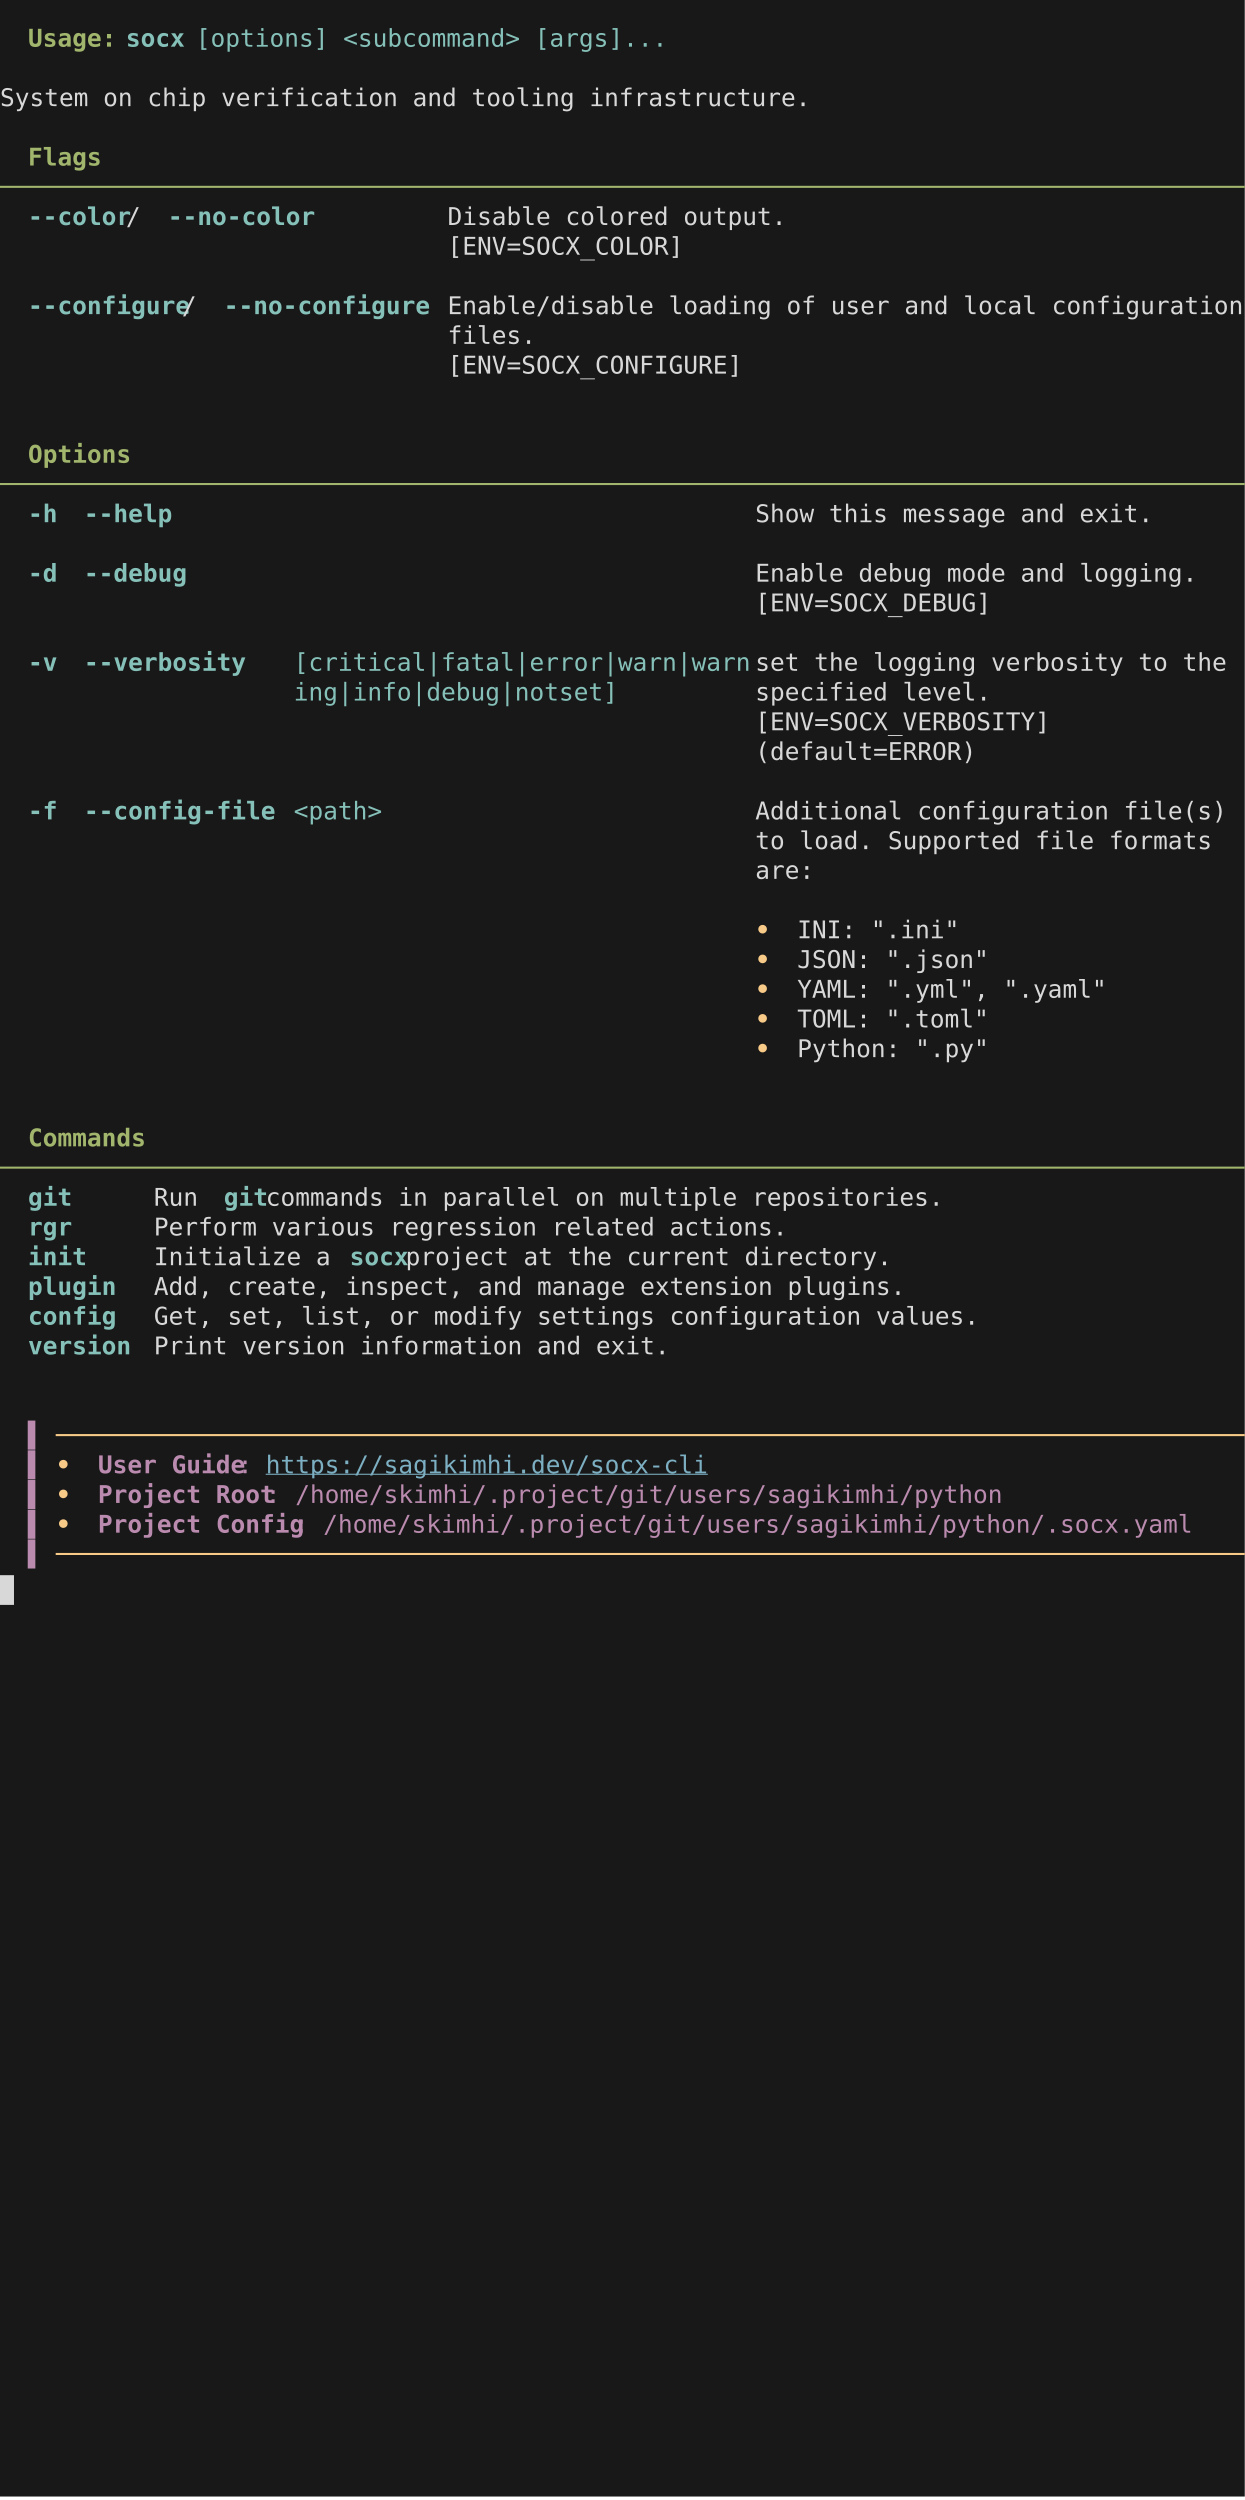
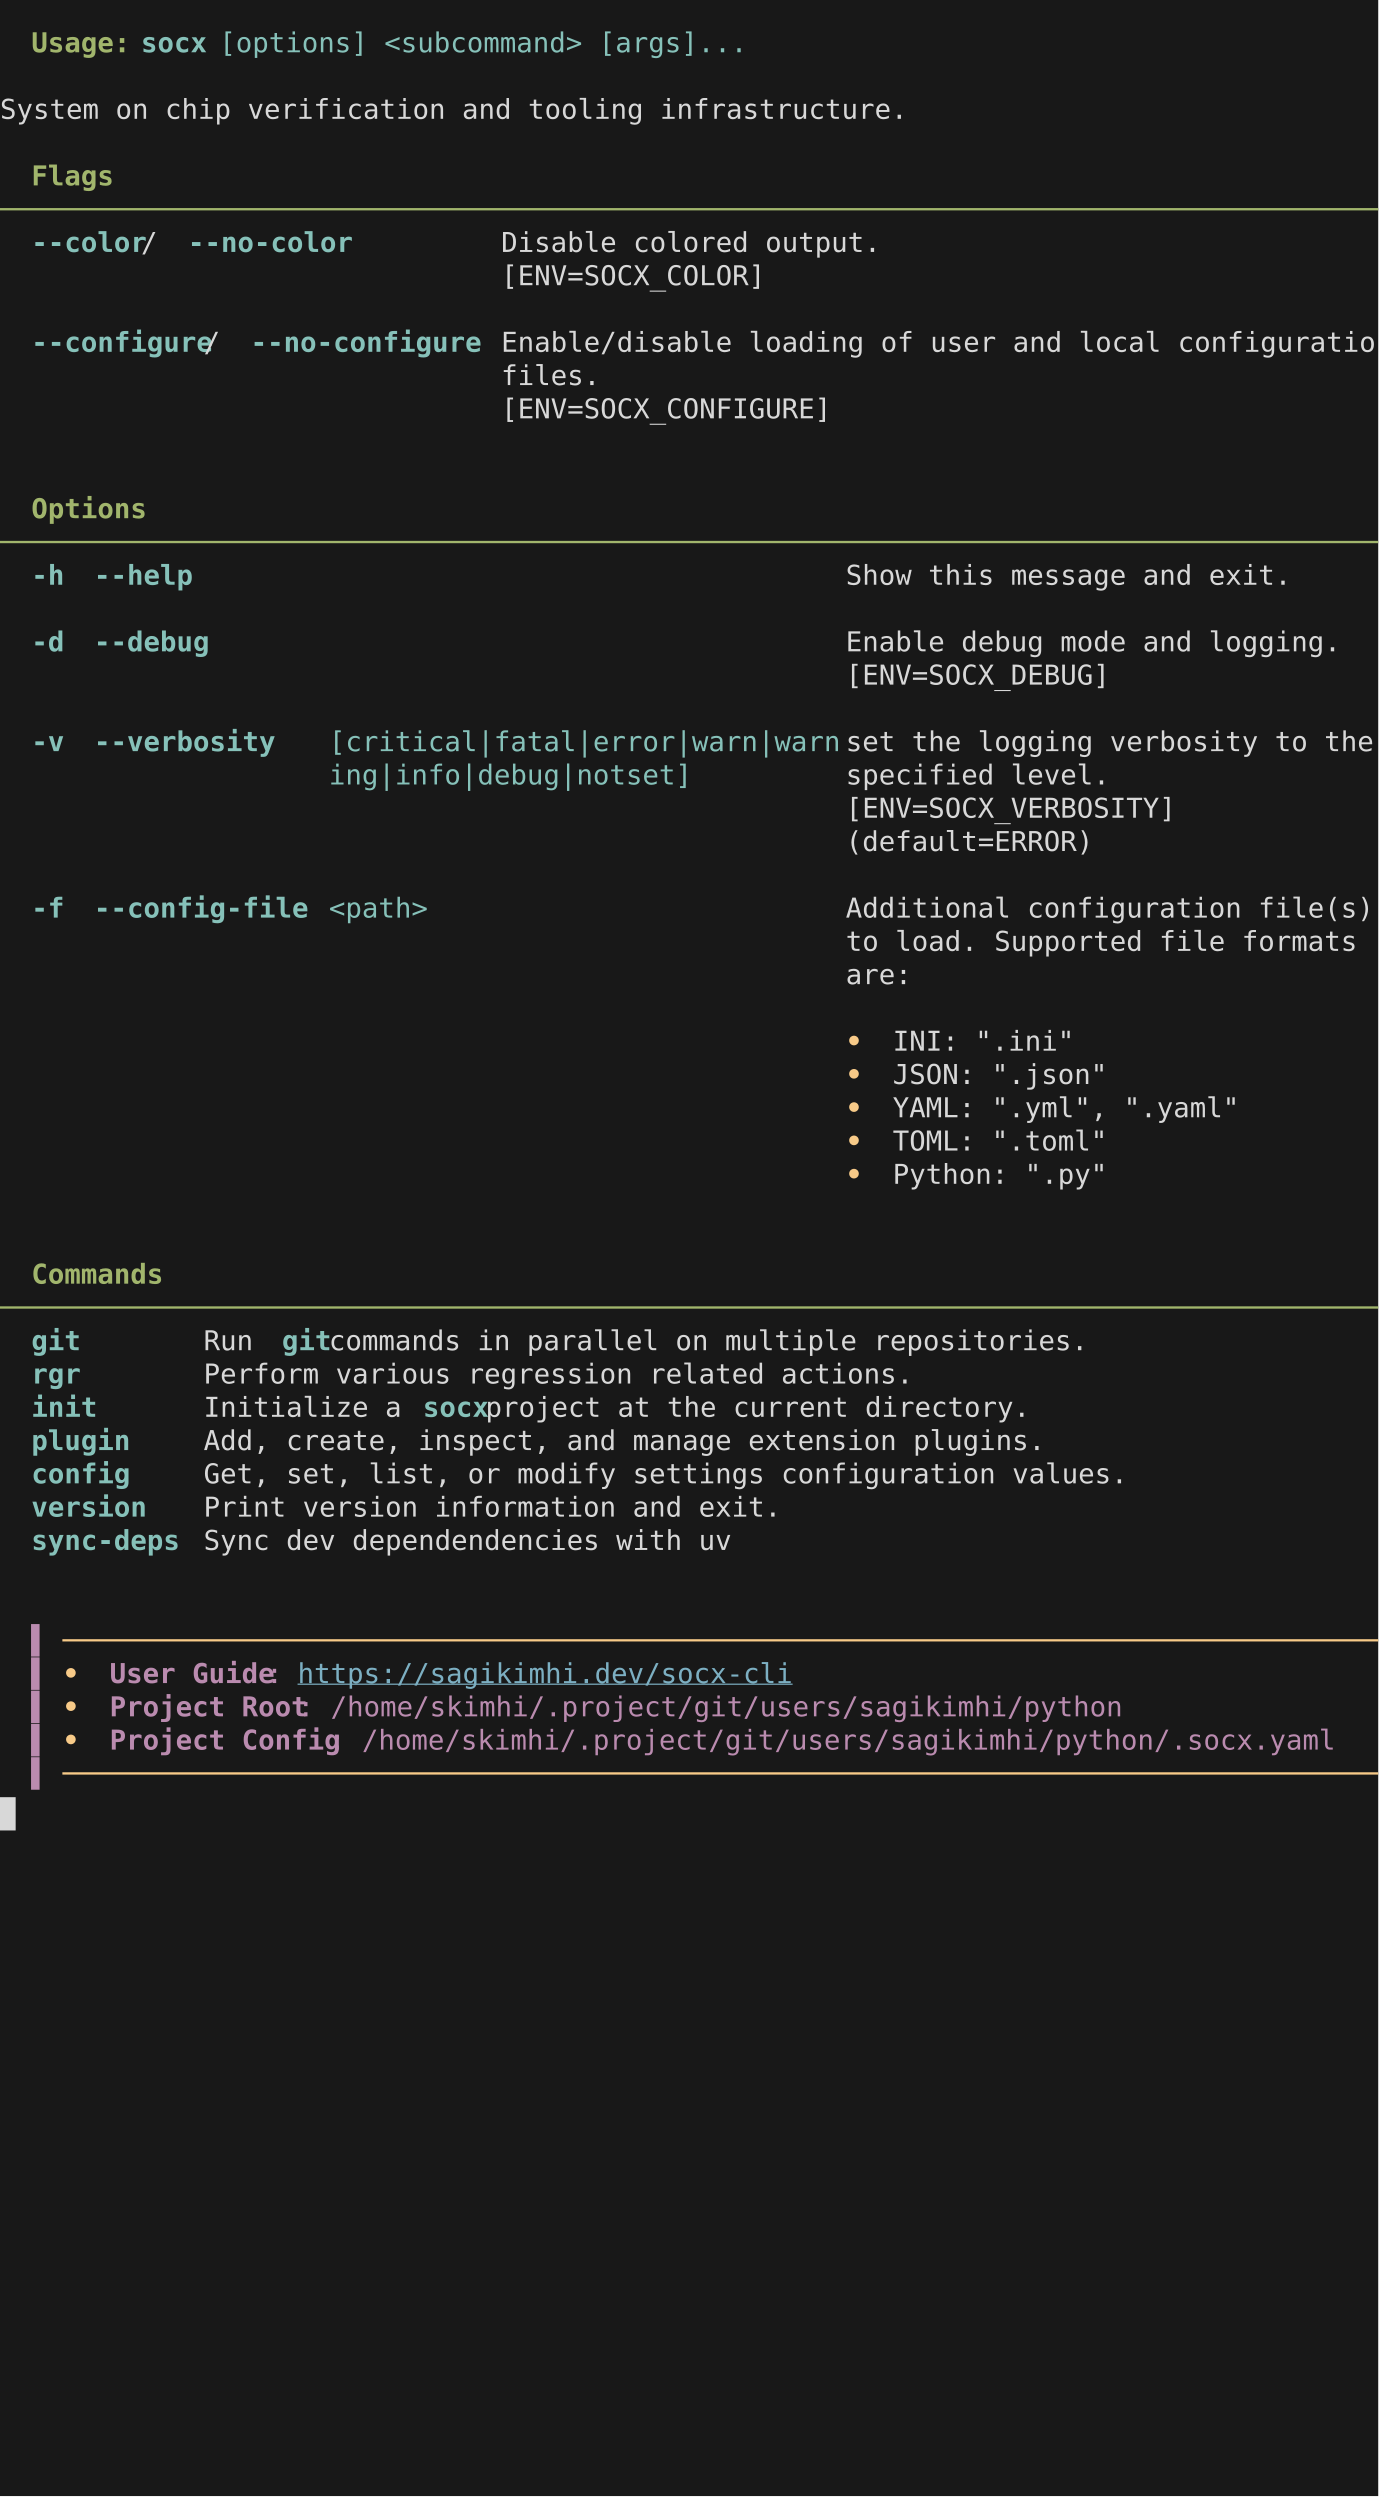
- <svg xmlns="http://www.w3.org/2000/svg" xmlns:ns1="https://github.com/nbedos/termtosvg" xmlns:xlink="http://www.w3.org/1999/xlink" id="terminal" baseProfile="full" viewBox="0 0 712 1430" width="712" version="1.1">
+ <svg xmlns="http://www.w3.org/2000/svg" xmlns:ns1="https://github.com/nbedos/termtosvg" xmlns:xlink="http://www.w3.org/1999/xlink" id="terminal" baseProfile="full" viewBox="0 0 704 1277" width="704" version="1.1">
  <defs>
    <ns1:template_settings>
-       <ns1:screen_geometry columns="89" rows="84" />
+       <ns1:screen_geometry columns="88" rows="75" />
      <ns1:animation type="css" />
    </ns1:template_settings>
    <style type="text/css" id="generated-style">#screen {
                font-family: 'DejaVu Sans Mono', monospace;
                font-style: normal;
                font-size: 14px;
            }

        text {
            dominant-baseline: text-before-edge;
            white-space: pre;
        }

            :root {
                --animation-duration: 1000ms;
            }

            @keyframes roll {
                0.000%{transform:translateY(0px)}
100.000%{transform:translateY(0px)}
            }

            #screen_view {
                animation-duration: 1000ms;
                animation-iteration-count:infinite;
                animation-name:roll;
                animation-timing-function: steps(1,end);
                animation-fill-mode: forwards;
            }
        </style>
    <style type="text/css" id="user-style">
            /* The colors defined below are the default 16 colors used for rendering text of the terminal. Adjust
               them as needed.
               base16-default-dark color theme (source: http://chriskempson.com/projects/base16/) */
            .foreground {fill: #d8d8d8;}
            .background {fill: #181818;}
            .color0 {fill: #181818;}
            .color1 {fill: #ab4642;}
            .color2 {fill: #a1b56c;}
            .color3 {fill: #f7ca88;}
            .color4 {fill: #7cafc2;}
            .color5 {fill: #ba8baf;}
            .color6 {fill: #86c1b9;}
            .color7 {fill: #d8d8d8;}
            .color8 {fill: #585858;}
            .color9 {fill: #ab4642;}
            .color10 {fill: #a1b56C;}
            .color11 {fill: #f7ca88;}
            .color12 {fill: #7cafc2;}
            .color13 {fill: #ba8baf;}
            .color14 {fill: #86c1b9;}
            .color15 {fill: #f8f8f8;}
        </style>
  </defs>
-   <svg id="screen" width="712" height="1428" viewBox="0 0 712 1428" preserveAspectRatio="xMidYMin slice">
+   <svg id="screen" width="704" height="1275" viewBox="0 0 704 1275" preserveAspectRatio="xMidYMin slice">
    <rect class="background" height="100%" width="100%" x="0" y="0" />
    <defs>
      <g id="g1">
-         <text x="0" textLength="712" class="foreground">                                                                                         </text>
+         <text x="0" textLength="704" class="foreground">                                                                                        </text>
      </g>
      <g id="g2">
        <text x="0" textLength="16" class="foreground">  </text>
        <text x="16" textLength="48" font-weight="bold" class="color10">Usage:</text>
        <text x="64" textLength="8" class="foreground"> </text>
        <text x="72" textLength="32" font-weight="bold" class="color14">socx</text>
        <text x="104" textLength="8" class="foreground"> </text>
        <text x="112" textLength="256" class="color6">[options] &lt;subcommand&gt; [args]...</text>
-         <text x="368" textLength="344" class="foreground">                                           </text>
+         <text x="368" textLength="336" class="foreground">                                          </text>
      </g>
      <g id="g3">
-         <text x="0" textLength="712" class="foreground">  System on chip verification and tooling infrastructure.                                </text>
+         <text x="0" textLength="704" class="foreground">  System on chip verification and tooling infrastructure.                               </text>
      </g>
      <g id="g4">
        <text x="0" textLength="16" class="color2">  </text>
        <text x="16" textLength="40" font-weight="bold" class="color10">Flags</text>
-         <text x="56" textLength="656" class="color2">                                                                                  </text>
+         <text x="56" textLength="648" class="color2">                                                                                 </text>
      </g>
      <g id="g5">
-         <text x="0" textLength="712" class="color2">  ─────────────────────────────────────────────────────────────────────────────────────  </text>
+         <text x="0" textLength="704" class="color2">  ────────────────────────────────────────────────────────────────────────────────────  </text>
      </g>
      <g id="g6">
        <text x="0" textLength="16" class="color2">  </text>
        <text x="16" textLength="56" font-weight="bold" class="color14">--color</text>
        <text x="72" textLength="24" class="foreground"> / </text>
        <text x="96" textLength="80" font-weight="bold" class="color14">--no-color</text>
        <text x="176" textLength="72" class="foreground">         </text>
        <text x="248" textLength="8" class="color2"> </text>
-         <text x="256" textLength="440" class="foreground">Disable colored output.                                </text>
-         <text x="696" textLength="16" class="color2">  </text>
+         <text x="256" textLength="432" class="foreground">Disable colored output.                               </text>
+         <text x="688" textLength="16" class="color2">  </text>
      </g>
      <g id="g7">
        <text x="0" textLength="16" class="color2">  </text>
        <text x="16" textLength="232" class="foreground">                             </text>
        <text x="248" textLength="8" class="color2"> </text>
-         <text x="256" textLength="440" class="foreground">[ENV=SOCX_COLOR]                                       </text>
-         <text x="696" textLength="16" class="color2">  </text>
+         <text x="256" textLength="432" class="foreground">[ENV=SOCX_COLOR]                                      </text>
+         <text x="688" textLength="16" class="color2">  </text>
      </g>
      <g id="g8">
        <text x="0" textLength="16" class="color2">  </text>
        <text x="16" textLength="232" class="foreground">                             </text>
        <text x="248" textLength="8" class="color2"> </text>
-         <text x="256" textLength="440" class="foreground">                                                       </text>
-         <text x="696" textLength="16" class="color2">  </text>
+         <text x="256" textLength="432" class="foreground">                                                      </text>
+         <text x="688" textLength="16" class="color2">  </text>
      </g>
      <g id="g9">
        <text x="0" textLength="16" class="color2">  </text>
        <text x="16" textLength="88" font-weight="bold" class="color14">--configure</text>
        <text x="104" textLength="24" class="foreground"> / </text>
        <text x="128" textLength="112" font-weight="bold" class="color14">--no-configure</text>
        <text x="240" textLength="8" class="foreground"> </text>
        <text x="248" textLength="8" class="color2"> </text>
-         <text x="256" textLength="440" class="foreground">Enable/disable loading of user and local configuration </text>
-         <text x="696" textLength="16" class="color2">  </text>
+         <text x="256" textLength="432" class="foreground">Enable/disable loading of user and local configuration</text>
+         <text x="688" textLength="16" class="color2">  </text>
      </g>
      <g id="g10">
        <text x="0" textLength="16" class="color2">  </text>
        <text x="16" textLength="232" class="foreground">                             </text>
        <text x="248" textLength="8" class="color2"> </text>
-         <text x="256" textLength="440" class="foreground">files.                                                 </text>
-         <text x="696" textLength="16" class="color2">  </text>
+         <text x="256" textLength="432" class="foreground">files.                                                </text>
+         <text x="688" textLength="16" class="color2">  </text>
      </g>
      <g id="g11">
        <text x="0" textLength="16" class="color2">  </text>
        <text x="16" textLength="232" class="foreground">                             </text>
        <text x="248" textLength="8" class="color2"> </text>
-         <text x="256" textLength="440" class="foreground">[ENV=SOCX_CONFIGURE]                                   </text>
-         <text x="696" textLength="16" class="color2">  </text>
+         <text x="256" textLength="432" class="foreground">[ENV=SOCX_CONFIGURE]                                  </text>
+         <text x="688" textLength="16" class="color2">  </text>
      </g>
      <g id="g12">
-         <text x="0" textLength="712" class="color2">                                                                                         </text>
+         <text x="0" textLength="704" class="color2">                                                                                        </text>
      </g>
      <g id="g13">
        <text x="0" textLength="16" class="color2">  </text>
        <text x="16" textLength="56" font-weight="bold" class="color10">Options</text>
-         <text x="72" textLength="640" class="color2">                                                                                </text>
+         <text x="72" textLength="632" class="color2">                                                                               </text>
      </g>
      <g id="g14">
        <text x="0" textLength="16" class="color2">  </text>
        <text x="16" textLength="16" font-weight="bold" class="color14">-h</text>
        <text x="32" textLength="8" class="foreground"> </text>
        <text x="40" textLength="8" class="color2"> </text>
        <text x="48" textLength="104" font-weight="bold" class="color14">--help       </text>
        <text x="152" textLength="8" class="foreground"> </text>
        <text x="160" textLength="8" class="color2"> </text>
        <text x="168" textLength="256" class="foreground">                                </text>
        <text x="424" textLength="8" class="color2"> </text>
-         <text x="432" textLength="264" class="foreground">Show this message and exit.      </text>
-         <text x="696" textLength="16" class="color2">  </text>
+         <text x="432" textLength="256" class="foreground">Show this message and exit.     </text>
+         <text x="688" textLength="16" class="color2">  </text>
      </g>
      <g id="g15">
        <text x="0" textLength="16" class="color2">  </text>
        <text x="16" textLength="24" class="foreground">   </text>
        <text x="40" textLength="8" class="color2"> </text>
        <text x="48" textLength="112" class="foreground">              </text>
        <text x="160" textLength="8" class="color2"> </text>
        <text x="168" textLength="256" class="foreground">                                </text>
        <text x="424" textLength="8" class="color2"> </text>
-         <text x="432" textLength="264" class="foreground">                                 </text>
-         <text x="696" textLength="16" class="color2">  </text>
+         <text x="432" textLength="256" class="foreground">                                </text>
+         <text x="688" textLength="16" class="color2">  </text>
      </g>
      <g id="g16">
        <text x="0" textLength="16" class="color2">  </text>
        <text x="16" textLength="16" font-weight="bold" class="color14">-d</text>
        <text x="32" textLength="8" class="foreground"> </text>
        <text x="40" textLength="8" class="color2"> </text>
        <text x="48" textLength="104" font-weight="bold" class="color14">--debug      </text>
        <text x="152" textLength="8" class="foreground"> </text>
        <text x="160" textLength="8" class="color2"> </text>
        <text x="168" textLength="256" class="foreground">                                </text>
        <text x="424" textLength="8" class="color2"> </text>
-         <text x="432" textLength="264" class="foreground">Enable debug mode and logging.   </text>
-         <text x="696" textLength="16" class="color2">  </text>
+         <text x="432" textLength="256" class="foreground">Enable debug mode and logging.  </text>
+         <text x="688" textLength="16" class="color2">  </text>
      </g>
      <g id="g17">
        <text x="0" textLength="16" class="color2">  </text>
        <text x="16" textLength="24" class="foreground">   </text>
        <text x="40" textLength="8" class="color2"> </text>
        <text x="48" textLength="112" class="foreground">              </text>
        <text x="160" textLength="8" class="color2"> </text>
        <text x="168" textLength="256" class="foreground">                                </text>
        <text x="424" textLength="8" class="color2"> </text>
-         <text x="432" textLength="264" class="foreground">[ENV=SOCX_DEBUG]                 </text>
-         <text x="696" textLength="16" class="color2">  </text>
+         <text x="432" textLength="256" class="foreground">[ENV=SOCX_DEBUG]                </text>
+         <text x="688" textLength="16" class="color2">  </text>
      </g>
      <g id="g18">
        <text x="0" textLength="16" class="color2">  </text>
        <text x="16" textLength="16" font-weight="bold" class="color14">-v</text>
        <text x="32" textLength="8" class="foreground"> </text>
        <text x="40" textLength="8" class="color2"> </text>
        <text x="48" textLength="104" font-weight="bold" class="color14">--verbosity  </text>
        <text x="152" textLength="8" class="foreground"> </text>
        <text x="160" textLength="8" class="color2"> </text>
        <text x="168" textLength="248" class="color6">[critical|fatal|error|warn|warn</text>
        <text x="416" textLength="8" class="foreground"> </text>
        <text x="424" textLength="8" class="color2"> </text>
-         <text x="432" textLength="264" class="foreground">set the logging verbosity to the </text>
-         <text x="696" textLength="16" class="color2">  </text>
+         <text x="432" textLength="256" class="foreground">set the logging verbosity to the</text>
+         <text x="688" textLength="16" class="color2">  </text>
      </g>
      <g id="g19">
        <text x="0" textLength="16" class="color2">  </text>
        <text x="16" textLength="24" class="foreground">   </text>
        <text x="40" textLength="8" class="color2"> </text>
        <text x="48" textLength="112" class="foreground">              </text>
        <text x="160" textLength="8" class="color2"> </text>
        <text x="168" textLength="248" class="color6">ing|info|debug|notset]         </text>
        <text x="416" textLength="8" class="foreground"> </text>
        <text x="424" textLength="8" class="color2"> </text>
-         <text x="432" textLength="264" class="foreground">specified level.                 </text>
-         <text x="696" textLength="16" class="color2">  </text>
+         <text x="432" textLength="256" class="foreground">specified level.                </text>
+         <text x="688" textLength="16" class="color2">  </text>
      </g>
      <g id="g20">
        <text x="0" textLength="16" class="color2">  </text>
        <text x="16" textLength="24" class="foreground">   </text>
        <text x="40" textLength="8" class="color2"> </text>
        <text x="48" textLength="112" class="foreground">              </text>
        <text x="160" textLength="8" class="color2"> </text>
        <text x="168" textLength="256" class="foreground">                                </text>
        <text x="424" textLength="8" class="color2"> </text>
-         <text x="432" textLength="264" class="foreground">[ENV=SOCX_VERBOSITY]             </text>
-         <text x="696" textLength="16" class="color2">  </text>
+         <text x="432" textLength="256" class="foreground">[ENV=SOCX_VERBOSITY]            </text>
+         <text x="688" textLength="16" class="color2">  </text>
      </g>
      <g id="g21">
        <text x="0" textLength="16" class="color2">  </text>
        <text x="16" textLength="24" class="foreground">   </text>
        <text x="40" textLength="8" class="color2"> </text>
        <text x="48" textLength="112" class="foreground">              </text>
        <text x="160" textLength="8" class="color2"> </text>
        <text x="168" textLength="256" class="foreground">                                </text>
        <text x="424" textLength="8" class="color2"> </text>
-         <text x="432" textLength="264" class="foreground">(default=ERROR)                  </text>
-         <text x="696" textLength="16" class="color2">  </text>
+         <text x="432" textLength="256" class="foreground">(default=ERROR)                 </text>
+         <text x="688" textLength="16" class="color2">  </text>
      </g>
      <g id="g22">
        <text x="0" textLength="16" class="color2">  </text>
        <text x="16" textLength="16" font-weight="bold" class="color14">-f</text>
        <text x="32" textLength="8" class="foreground"> </text>
        <text x="40" textLength="8" class="color2"> </text>
        <text x="48" textLength="104" font-weight="bold" class="color14">--config-file</text>
        <text x="152" textLength="8" class="foreground"> </text>
        <text x="160" textLength="8" class="color2"> </text>
        <text x="168" textLength="248" class="color6">&lt;path&gt;                         </text>
        <text x="416" textLength="8" class="foreground"> </text>
        <text x="424" textLength="8" class="color2"> </text>
-         <text x="432" textLength="264" class="foreground">Additional configuration file(s) </text>
-         <text x="696" textLength="16" class="color2">  </text>
+         <text x="432" textLength="256" class="foreground">Additional configuration file(s)</text>
+         <text x="688" textLength="16" class="color2">  </text>
      </g>
      <g id="g23">
        <text x="0" textLength="16" class="color2">  </text>
        <text x="16" textLength="24" class="foreground">   </text>
        <text x="40" textLength="8" class="color2"> </text>
        <text x="48" textLength="112" class="foreground">              </text>
        <text x="160" textLength="8" class="color2"> </text>
        <text x="168" textLength="256" class="foreground">                                </text>
        <text x="424" textLength="8" class="color2"> </text>
-         <text x="432" textLength="264" class="foreground">to load. Supported file formats  </text>
-         <text x="696" textLength="16" class="color2">  </text>
+         <text x="432" textLength="256" class="foreground">to load. Supported file formats </text>
+         <text x="688" textLength="16" class="color2">  </text>
      </g>
      <g id="g24">
        <text x="0" textLength="16" class="color2">  </text>
        <text x="16" textLength="24" class="foreground">   </text>
        <text x="40" textLength="8" class="color2"> </text>
        <text x="48" textLength="112" class="foreground">              </text>
        <text x="160" textLength="8" class="color2"> </text>
        <text x="168" textLength="256" class="foreground">                                </text>
        <text x="424" textLength="8" class="color2"> </text>
-         <text x="432" textLength="264" class="foreground">are:                             </text>
-         <text x="696" textLength="16" class="color2">  </text>
+         <text x="432" textLength="256" class="foreground">are:                            </text>
+         <text x="688" textLength="16" class="color2">  </text>
      </g>
      <g id="g25">
        <text x="0" textLength="16" class="color2">  </text>
        <text x="16" textLength="24" class="foreground">   </text>
        <text x="40" textLength="8" class="color2"> </text>
        <text x="48" textLength="112" class="foreground">              </text>
        <text x="160" textLength="8" class="color2"> </text>
        <text x="168" textLength="256" class="foreground">                                </text>
        <text x="424" textLength="8" class="color2"> </text>
        <text x="432" textLength="24" font-weight="bold" class="color11"> • </text>
-         <text x="456" textLength="240" class="foreground">INI: ".ini"                   </text>
-         <text x="696" textLength="16" class="color2">  </text>
+         <text x="456" textLength="232" class="foreground">INI: ".ini"                  </text>
+         <text x="688" textLength="16" class="color2">  </text>
      </g>
      <g id="g26">
        <text x="0" textLength="16" class="color2">  </text>
        <text x="16" textLength="24" class="foreground">   </text>
        <text x="40" textLength="8" class="color2"> </text>
        <text x="48" textLength="112" class="foreground">              </text>
        <text x="160" textLength="8" class="color2"> </text>
        <text x="168" textLength="256" class="foreground">                                </text>
        <text x="424" textLength="8" class="color2"> </text>
        <text x="432" textLength="24" font-weight="bold" class="color11"> • </text>
-         <text x="456" textLength="240" class="foreground">JSON: ".json"                 </text>
-         <text x="696" textLength="16" class="color2">  </text>
+         <text x="456" textLength="232" class="foreground">JSON: ".json"                </text>
+         <text x="688" textLength="16" class="color2">  </text>
      </g>
      <g id="g27">
        <text x="0" textLength="16" class="color2">  </text>
        <text x="16" textLength="24" class="foreground">   </text>
        <text x="40" textLength="8" class="color2"> </text>
        <text x="48" textLength="112" class="foreground">              </text>
        <text x="160" textLength="8" class="color2"> </text>
        <text x="168" textLength="256" class="foreground">                                </text>
        <text x="424" textLength="8" class="color2"> </text>
        <text x="432" textLength="24" font-weight="bold" class="color11"> • </text>
-         <text x="456" textLength="240" class="foreground">YAML: ".yml", ".yaml"         </text>
-         <text x="696" textLength="16" class="color2">  </text>
+         <text x="456" textLength="232" class="foreground">YAML: ".yml", ".yaml"        </text>
+         <text x="688" textLength="16" class="color2">  </text>
      </g>
      <g id="g28">
        <text x="0" textLength="16" class="color2">  </text>
        <text x="16" textLength="24" class="foreground">   </text>
        <text x="40" textLength="8" class="color2"> </text>
        <text x="48" textLength="112" class="foreground">              </text>
        <text x="160" textLength="8" class="color2"> </text>
        <text x="168" textLength="256" class="foreground">                                </text>
        <text x="424" textLength="8" class="color2"> </text>
        <text x="432" textLength="24" font-weight="bold" class="color11"> • </text>
-         <text x="456" textLength="240" class="foreground">TOML: ".toml"                 </text>
-         <text x="696" textLength="16" class="color2">  </text>
+         <text x="456" textLength="232" class="foreground">TOML: ".toml"                </text>
+         <text x="688" textLength="16" class="color2">  </text>
      </g>
      <g id="g29">
        <text x="0" textLength="16" class="color2">  </text>
        <text x="16" textLength="24" class="foreground">   </text>
        <text x="40" textLength="8" class="color2"> </text>
        <text x="48" textLength="112" class="foreground">              </text>
        <text x="160" textLength="8" class="color2"> </text>
        <text x="168" textLength="256" class="foreground">                                </text>
        <text x="424" textLength="8" class="color2"> </text>
        <text x="432" textLength="24" font-weight="bold" class="color11"> • </text>
-         <text x="456" textLength="240" class="foreground">Python: ".py"                 </text>
-         <text x="696" textLength="16" class="color2">  </text>
+         <text x="456" textLength="232" class="foreground">Python: ".py"                </text>
+         <text x="688" textLength="16" class="color2">  </text>
      </g>
      <g id="g30">
        <text x="0" textLength="16" class="color2">  </text>
        <text x="16" textLength="64" font-weight="bold" class="color10">Commands</text>
-         <text x="80" textLength="632" class="color2">                                                                               </text>
+         <text x="80" textLength="624" class="color2">                                                                              </text>
      </g>
      <g id="g31">
        <text x="0" textLength="16" class="color2">  </text>
-         <text x="16" textLength="64" font-weight="bold" class="color14">git     </text>
-         <text x="80" textLength="8" class="color2"> </text>
-         <text x="88" textLength="40" class="foreground"> Run </text>
-         <text x="128" textLength="24" font-weight="bold" class="color14">git</text>
-         <text x="152" textLength="544" class="foreground"> commands in parallel on multiple repositories.                     </text>
-         <text x="696" textLength="16" class="color2">  </text>
+         <text x="16" textLength="80" font-weight="bold" class="color14">git       </text>
+         <text x="96" textLength="8" class="color2"> </text>
+         <text x="104" textLength="40" class="foreground"> Run </text>
+         <text x="144" textLength="24" font-weight="bold" class="color14">git</text>
+         <text x="168" textLength="520" class="foreground"> commands in parallel on multiple repositories.                  </text>
+         <text x="688" textLength="16" class="color2">  </text>
      </g>
      <g id="g32">
        <text x="0" textLength="16" class="color2">  </text>
-         <text x="16" textLength="64" font-weight="bold" class="color14">rgr     </text>
-         <text x="80" textLength="8" class="color2"> </text>
-         <text x="88" textLength="608" class="foreground"> Perform various regression related actions.                                </text>
-         <text x="696" textLength="16" class="color2">  </text>
+         <text x="16" textLength="80" font-weight="bold" class="color14">rgr       </text>
+         <text x="96" textLength="8" class="color2"> </text>
+         <text x="104" textLength="584" class="foreground"> Perform various regression related actions.                             </text>
+         <text x="688" textLength="16" class="color2">  </text>
      </g>
      <g id="g33">
        <text x="0" textLength="16" class="color2">  </text>
-         <text x="16" textLength="64" font-weight="bold" class="color14">init    </text>
-         <text x="80" textLength="8" class="color2"> </text>
-         <text x="88" textLength="112" class="foreground"> Initialize a </text>
-         <text x="200" textLength="32" font-weight="bold" class="color14">socx</text>
-         <text x="232" textLength="464" class="foreground"> project at the current directory.                        </text>
-         <text x="696" textLength="16" class="color2">  </text>
+         <text x="16" textLength="80" font-weight="bold" class="color14">init      </text>
+         <text x="96" textLength="8" class="color2"> </text>
+         <text x="104" textLength="112" class="foreground"> Initialize a </text>
+         <text x="216" textLength="32" font-weight="bold" class="color14">socx</text>
+         <text x="248" textLength="440" class="foreground"> project at the current directory.                     </text>
+         <text x="688" textLength="16" class="color2">  </text>
      </g>
      <g id="g34">
        <text x="0" textLength="16" class="color2">  </text>
-         <text x="16" textLength="64" font-weight="bold" class="color14">plugin  </text>
-         <text x="80" textLength="8" class="color2"> </text>
-         <text x="88" textLength="608" class="foreground"> Add, create, inspect, and manage extension plugins.                        </text>
-         <text x="696" textLength="16" class="color2">  </text>
+         <text x="16" textLength="80" font-weight="bold" class="color14">plugin    </text>
+         <text x="96" textLength="8" class="color2"> </text>
+         <text x="104" textLength="584" class="foreground"> Add, create, inspect, and manage extension plugins.                     </text>
+         <text x="688" textLength="16" class="color2">  </text>
      </g>
      <g id="g35">
        <text x="0" textLength="16" class="color2">  </text>
-         <text x="16" textLength="64" font-weight="bold" class="color14">config  </text>
-         <text x="80" textLength="8" class="color2"> </text>
-         <text x="88" textLength="608" class="foreground"> Get, set, list, or modify settings configuration values.                   </text>
-         <text x="696" textLength="16" class="color2">  </text>
+         <text x="16" textLength="80" font-weight="bold" class="color14">config    </text>
+         <text x="96" textLength="8" class="color2"> </text>
+         <text x="104" textLength="584" class="foreground"> Get, set, list, or modify settings configuration values.                </text>
+         <text x="688" textLength="16" class="color2">  </text>
      </g>
      <g id="g36">
        <text x="0" textLength="16" class="color2">  </text>
-         <text x="16" textLength="64" font-weight="bold" class="color14">version </text>
-         <text x="80" textLength="8" class="color2"> </text>
-         <text x="88" textLength="608" class="foreground"> Print version information and exit.                                        </text>
-         <text x="696" textLength="16" class="color2">  </text>
+         <text x="16" textLength="80" font-weight="bold" class="color14">version   </text>
+         <text x="96" textLength="8" class="color2"> </text>
+         <text x="104" textLength="584" class="foreground"> Print version information and exit.                                     </text>
+         <text x="688" textLength="16" class="color2">  </text>
      </g>
      <g id="g37">
+         <text x="0" textLength="16" class="color2">  </text>
+         <text x="16" textLength="80" font-weight="bold" class="color14">sync-deps </text>
+         <text x="96" textLength="8" class="color2"> </text>
+         <text x="104" textLength="584" class="foreground"> Sync dev dependendencies with uv                                        </text>
+         <text x="688" textLength="16" class="color2">  </text>
+       </g>
+       <g id="g38">
        <text x="0" textLength="16" class="foreground">  </text>
        <text x="16" textLength="16" class="color5">▌ </text>
-         <text x="32" textLength="648" class="color3">─────────────────────────────────────────────────────────────────────────────────</text>
-         <text x="680" textLength="32" class="foreground">    </text>
-       </g>
-       <g id="g38">
+         <text x="32" textLength="640" class="color3">────────────────────────────────────────────────────────────────────────────────</text>
+         <text x="672" textLength="32" class="foreground">    </text>
+       </g>
+       <g id="g39">
        <text x="0" textLength="16" class="foreground">  </text>
        <text x="16" textLength="16" class="color5">▌ </text>
        <text x="32" textLength="24" font-weight="bold" class="color11"> • </text>
        <text x="56" textLength="80" font-weight="bold" class="color13">User Guide</text>
        <text x="136" textLength="16" class="color5">: </text>
        <text x="152" textLength="240" text-decoration="underline" class="color4">https://sagikimhi.dev/socx-cli</text>
-         <text x="392" textLength="288" class="color5">                                    </text>
-         <text x="680" textLength="32" class="foreground">    </text>
-       </g>
-       <g id="g39">
+         <text x="392" textLength="280" class="color5">                                   </text>
+         <text x="672" textLength="32" class="foreground">    </text>
+       </g>
+       <g id="g40">
        <text x="0" textLength="16" class="foreground">  </text>
        <text x="16" textLength="16" class="color5">▌ </text>
        <text x="32" textLength="24" font-weight="bold" class="color11"> • </text>
        <text x="56" textLength="96" font-weight="bold" class="color13">Project Root</text>
-         <text x="152" textLength="528" class="color5">: /home/skimhi/.project/git/users/sagikimhi/python                </text>
-         <text x="680" textLength="32" class="foreground">    </text>
-       </g>
-       <g id="g40">
+         <text x="152" textLength="520" class="color5">: /home/skimhi/.project/git/users/sagikimhi/python               </text>
+         <text x="672" textLength="32" class="foreground">    </text>
+       </g>
+       <g id="g41">
        <text x="0" textLength="16" class="foreground">  </text>
        <text x="16" textLength="16" class="color5">▌ </text>
        <text x="32" textLength="24" font-weight="bold" class="color11"> • </text>
        <text x="56" textLength="112" font-weight="bold" class="color13">Project Config</text>
-         <text x="168" textLength="512" class="color5">: /home/skimhi/.project/git/users/sagikimhi/python/.socx.yaml   </text>
-         <text x="680" textLength="32" class="foreground">    </text>
-       </g>
-       <g id="g41">
+         <text x="168" textLength="504" class="color5">: /home/skimhi/.project/git/users/sagikimhi/python/.socx.yaml  </text>
+         <text x="672" textLength="32" class="foreground">    </text>
+       </g>
+       <g id="g42">
        <text x="0" textLength="8" class="background"> </text>
      </g>
    </defs>
    <g id="screen_view">
      <g>
        <use xlink:href="#g1" y="0" />
        <use xlink:href="#g2" y="17" />
        <use xlink:href="#g1" y="34" />
        <use xlink:href="#g3" y="51" />
        <use xlink:href="#g1" y="68" />
        <use xlink:href="#g4" y="85" />
        <use xlink:href="#g5" y="102" />
        <use xlink:href="#g6" y="119" />
        <use xlink:href="#g7" y="136" />
        <use xlink:href="#g8" y="153" />
        <use xlink:href="#g9" y="170" />
        <use xlink:href="#g10" y="187" />
        <use xlink:href="#g11" y="204" />
        <use xlink:href="#g12" y="221" />
        <use xlink:href="#g12" y="238" />
        <use xlink:href="#g13" y="255" />
        <use xlink:href="#g5" y="272" />
        <use xlink:href="#g14" y="289" />
        <use xlink:href="#g15" y="306" />
        <use xlink:href="#g16" y="323" />
        <use xlink:href="#g17" y="340" />
        <use xlink:href="#g15" y="357" />
        <use xlink:href="#g18" y="374" />
        <use xlink:href="#g19" y="391" />
        <use xlink:href="#g20" y="408" />
        <use xlink:href="#g21" y="425" />
        <use xlink:href="#g15" y="442" />
        <use xlink:href="#g22" y="459" />
        <use xlink:href="#g23" y="476" />
        <use xlink:href="#g24" y="493" />
        <use xlink:href="#g15" y="510" />
        <use xlink:href="#g25" y="527" />
        <use xlink:href="#g26" y="544" />
        <use xlink:href="#g27" y="561" />
        <use xlink:href="#g28" y="578" />
        <use xlink:href="#g29" y="595" />
        <use xlink:href="#g12" y="612" />
        <use xlink:href="#g12" y="629" />
        <use xlink:href="#g30" y="646" />
        <use xlink:href="#g5" y="663" />
-         <rect x="128" y="680" width="24" height="17" class="color0" />
+         <rect x="144" y="680" width="24" height="17" class="color0" />
        <use xlink:href="#g31" y="680" />
        <use xlink:href="#g32" y="697" />
-         <rect x="200" y="714" width="32" height="17" class="color0" />
+         <rect x="216" y="714" width="32" height="17" class="color0" />
        <use xlink:href="#g33" y="714" />
        <use xlink:href="#g34" y="731" />
        <use xlink:href="#g35" y="748" />
        <use xlink:href="#g36" y="765" />
-         <use xlink:href="#g12" y="782" />
+         <use xlink:href="#g37" y="782" />
        <use xlink:href="#g12" y="799" />
-         <use xlink:href="#g37" y="816" />
+         <use xlink:href="#g12" y="816" />
        <use xlink:href="#g38" y="833" />
        <use xlink:href="#g39" y="850" />
        <use xlink:href="#g40" y="867" />
-         <use xlink:href="#g37" y="884" />
-         <rect x="0" y="901" width="8" height="17" class="foreground" />
-         <use xlink:href="#g41" y="901" />
+         <use xlink:href="#g41" y="884" />
+         <use xlink:href="#g38" y="901" />
+         <rect x="0" y="918" width="8" height="17" class="foreground" />
+         <use xlink:href="#g42" y="918" />
      </g>
    </g>
  </svg>
</svg>
